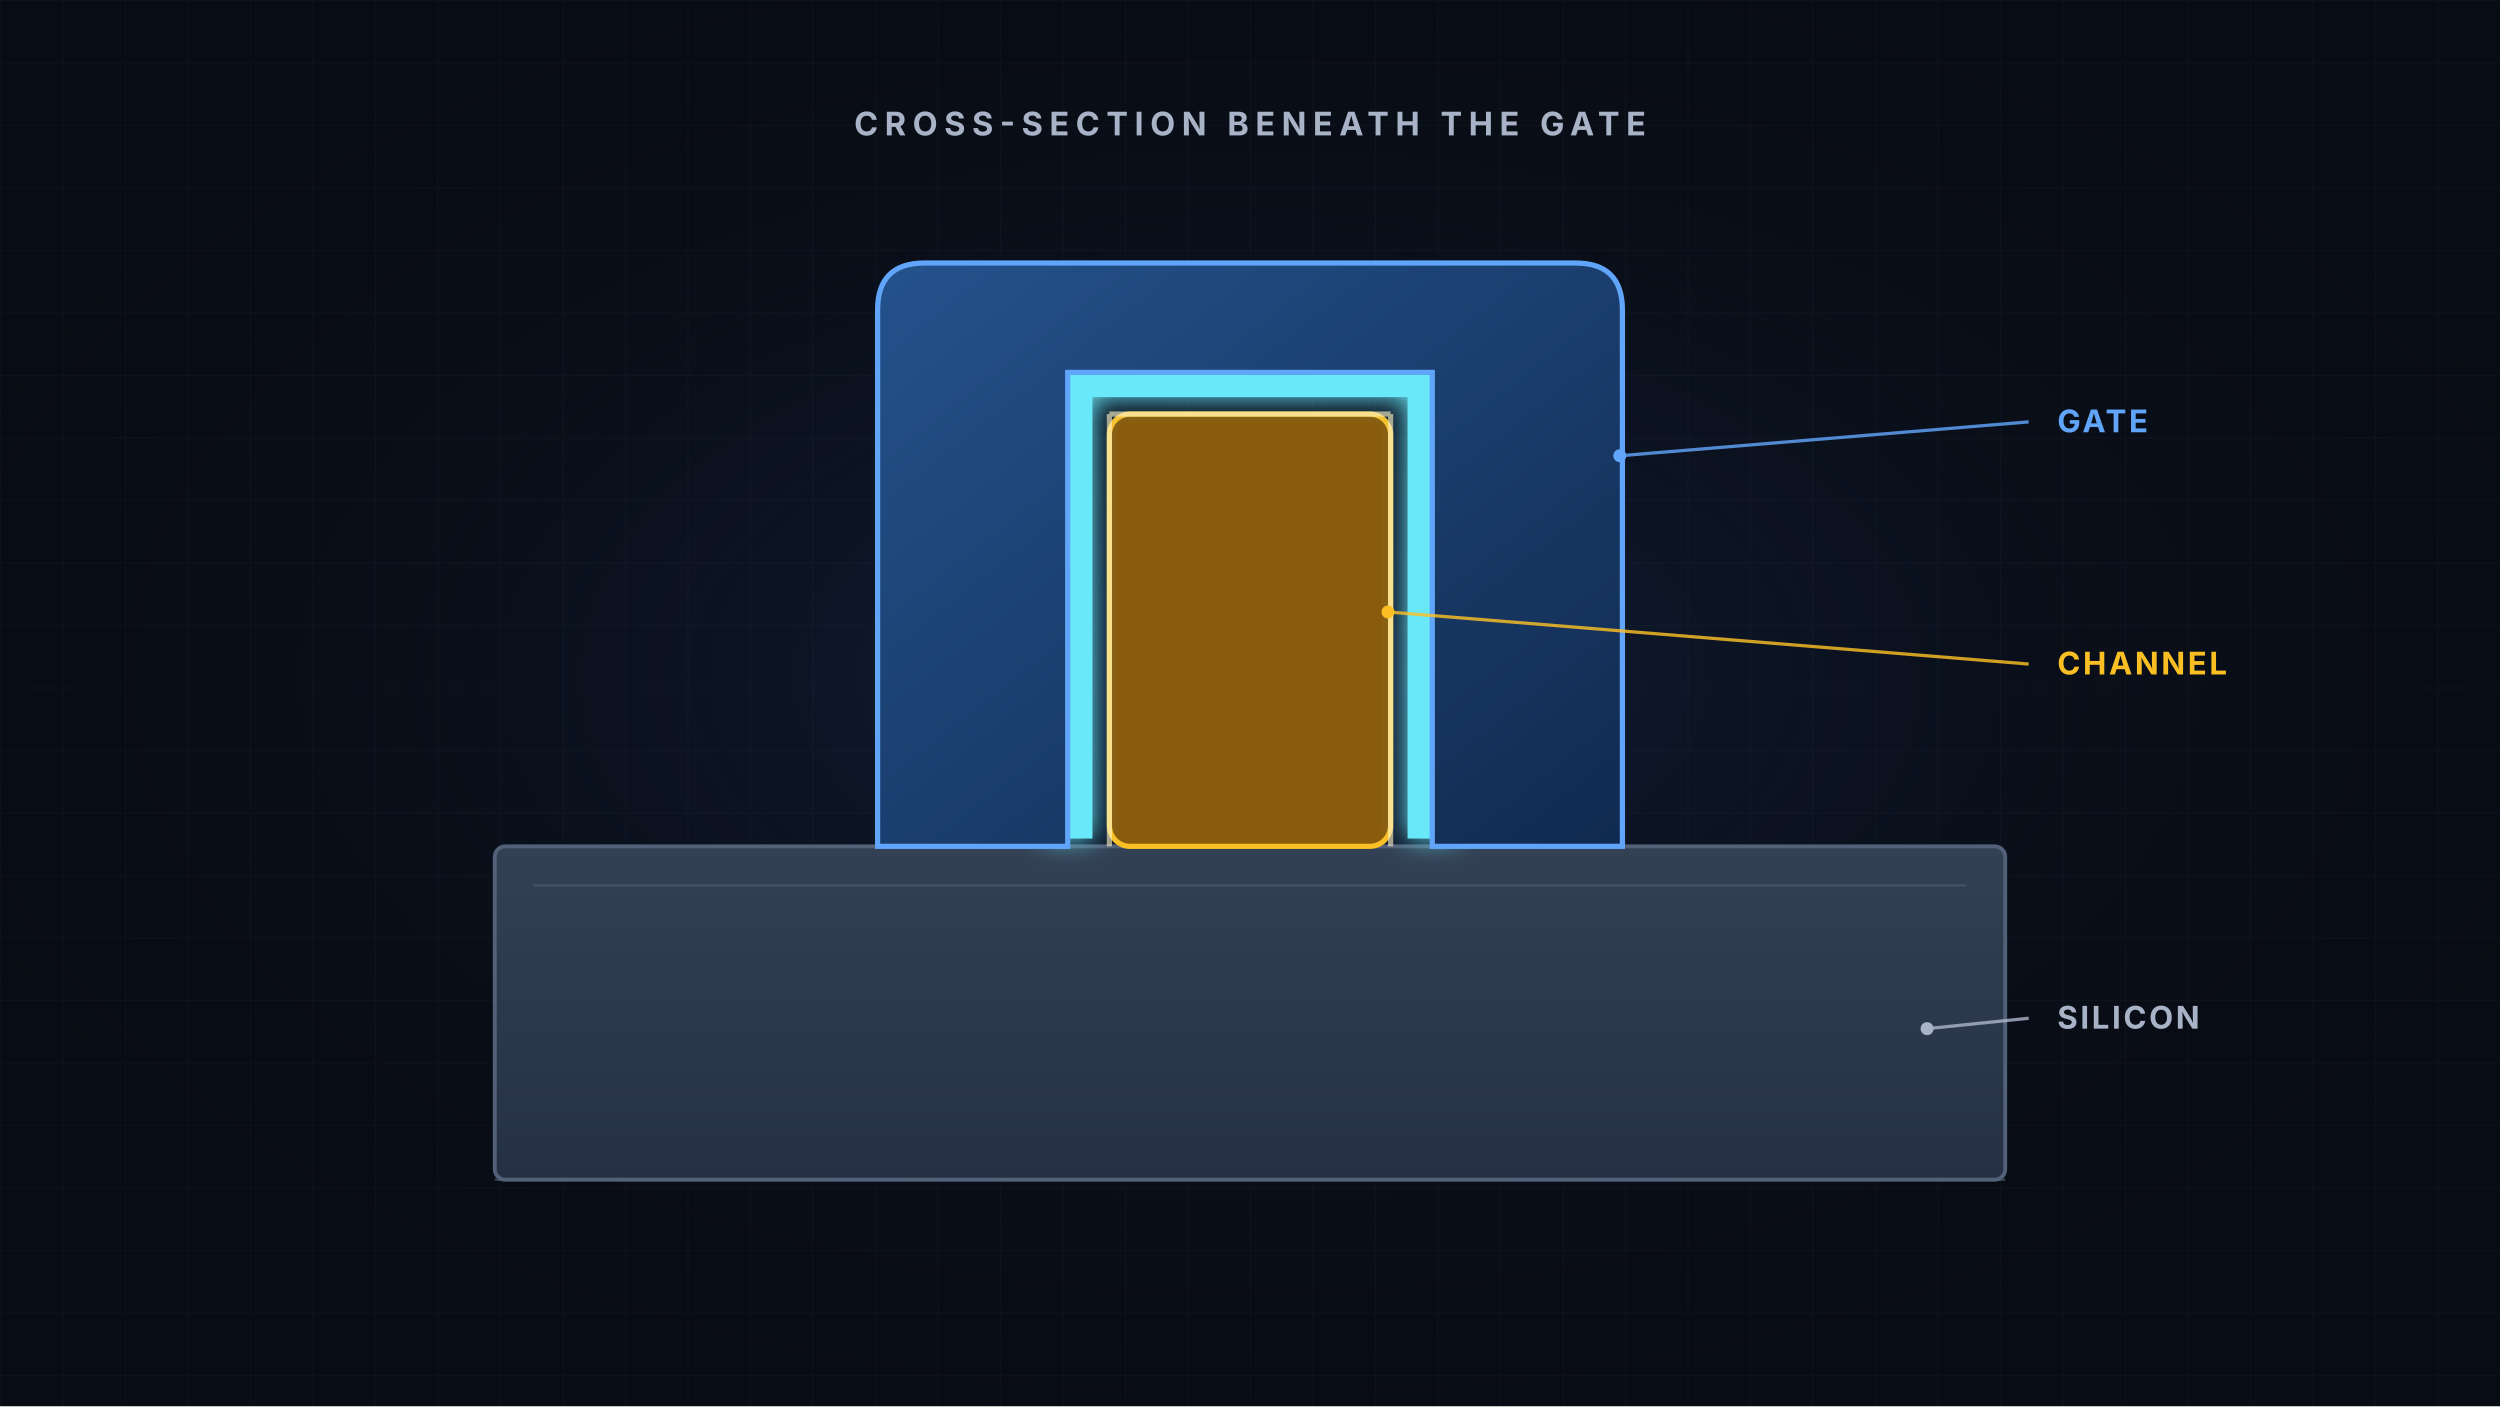
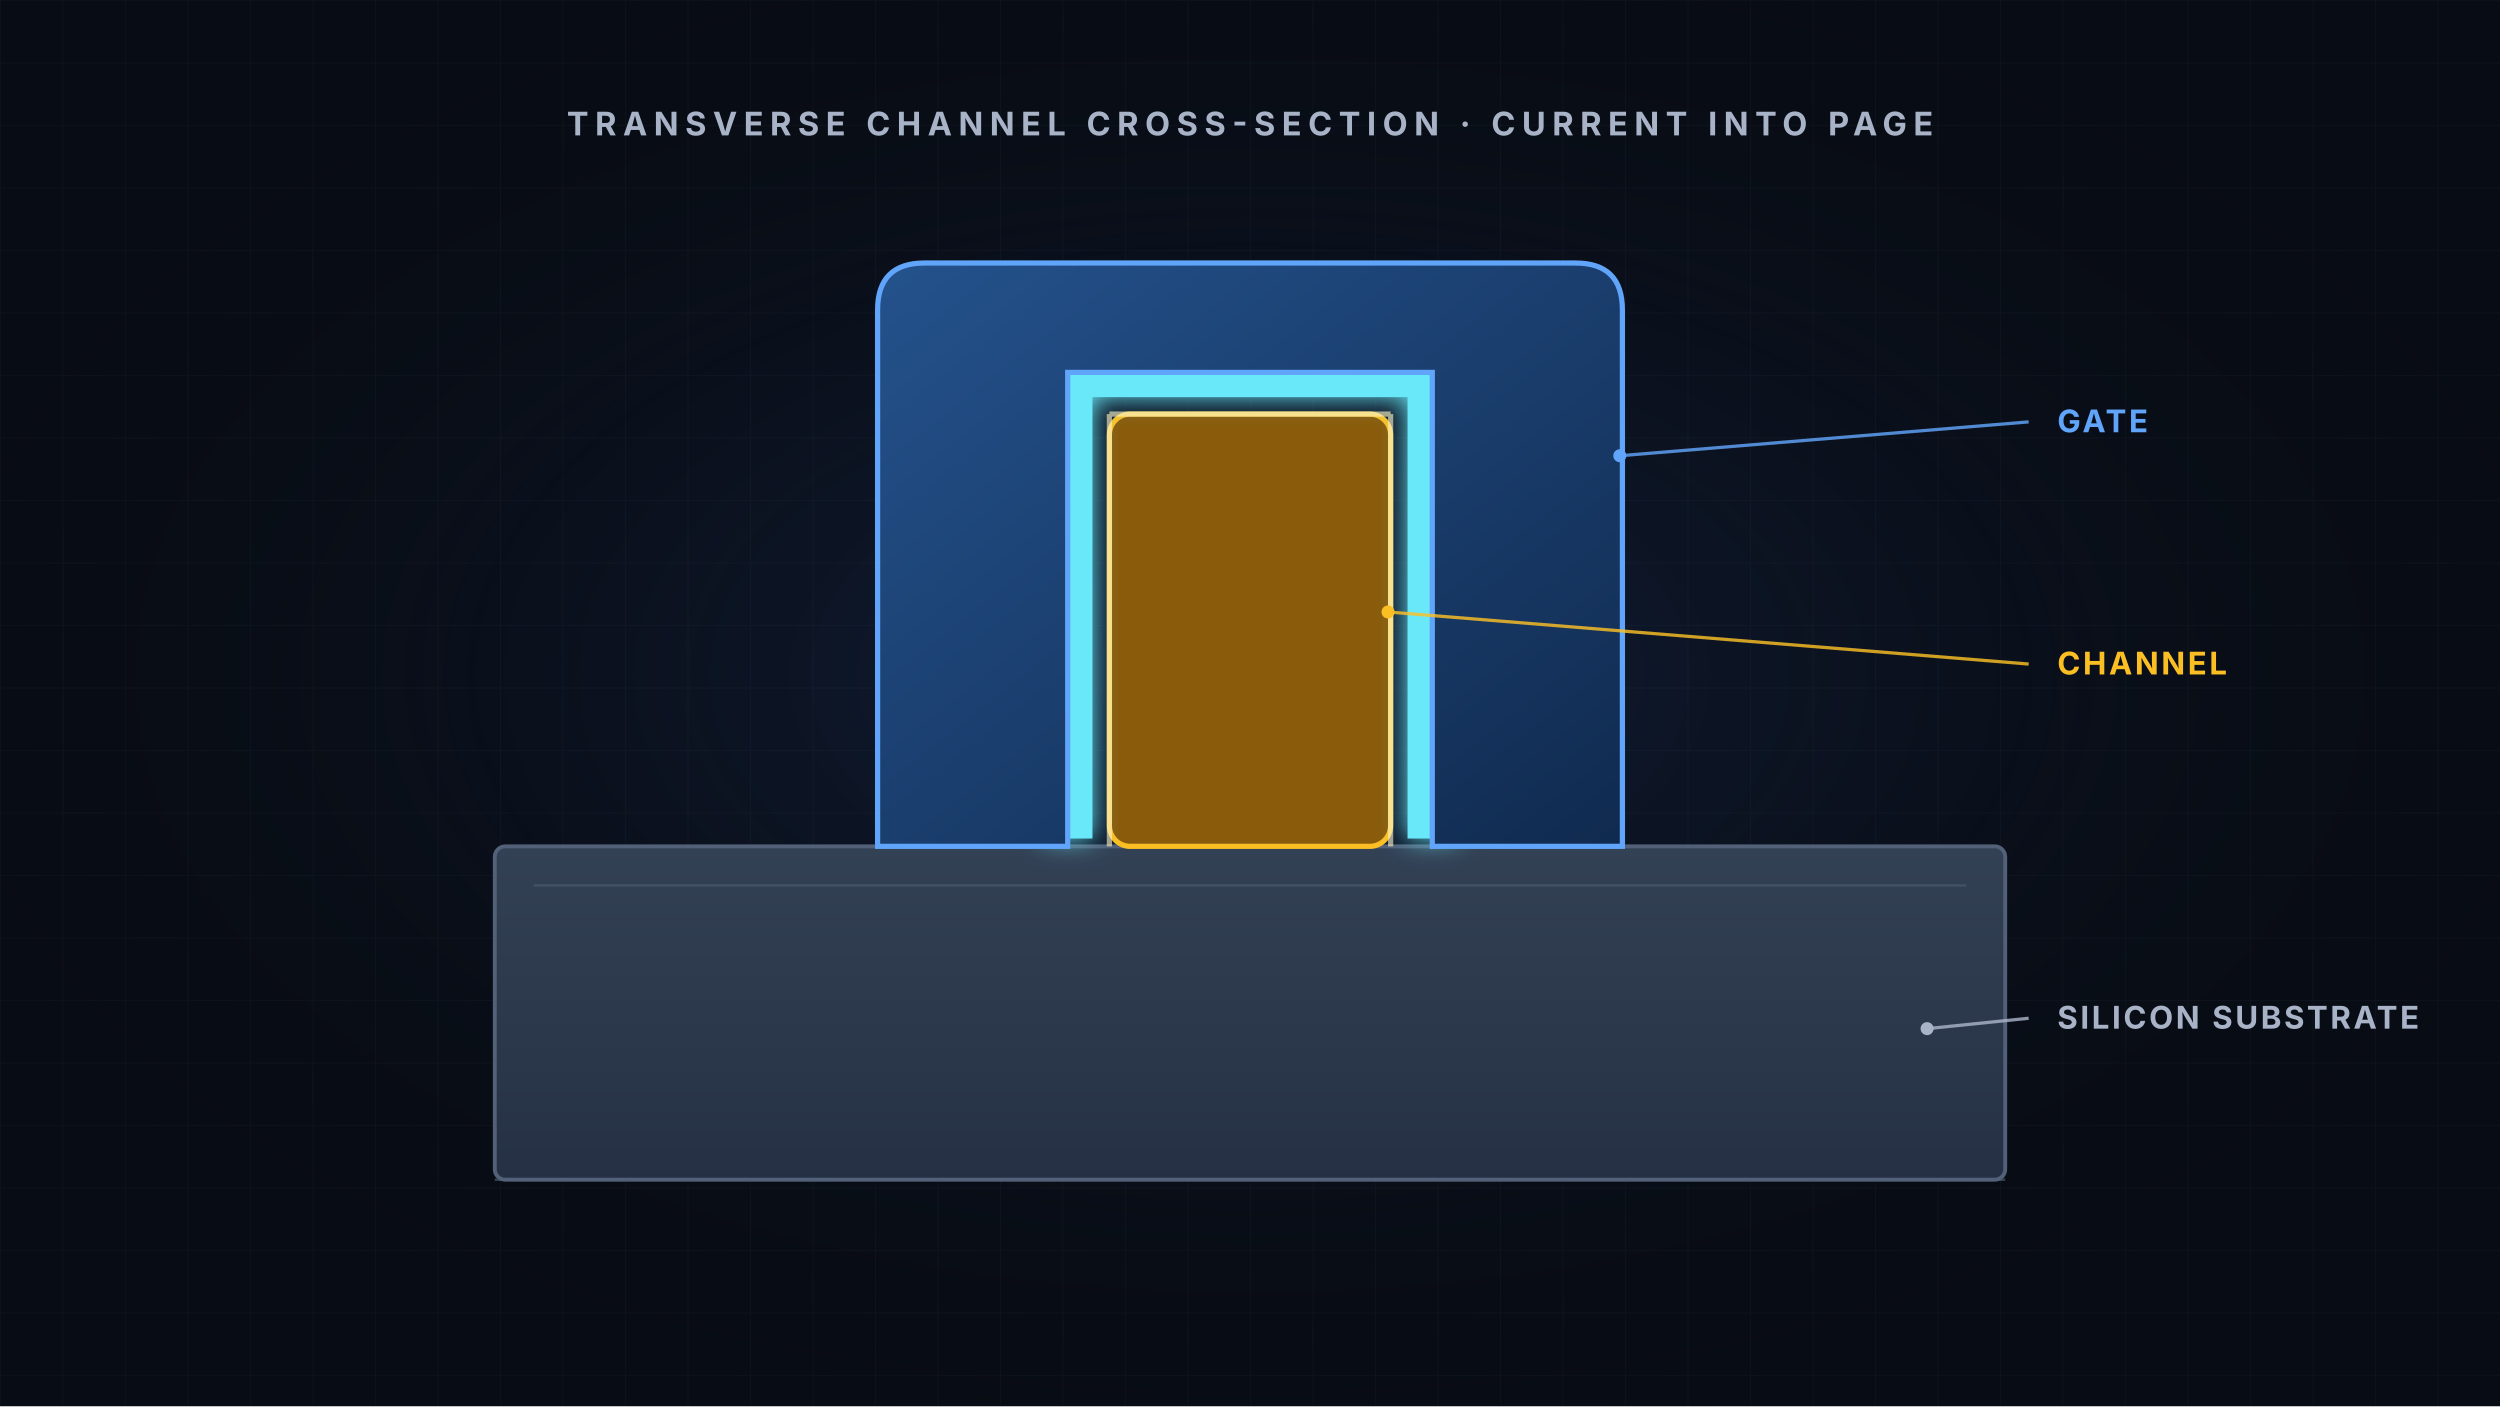
<svg xmlns="http://www.w3.org/2000/svg" width="1920" height="1080" viewBox="0 0 1920 1080" role="img" aria-labelledby="title desc" font-family="Inter, -apple-system, BlinkMacSystemFont, 'Segoe UI', sans-serif">
  <defs>
    <radialGradient id="spot" cx="50%" cy="48%" r="56%">
      <stop offset="0%" stop-color="#17284a" stop-opacity="0.72" />
      <stop offset="70%" stop-color="#0b1220" stop-opacity="0.22" />
      <stop offset="100%" stop-color="#080c14" stop-opacity="0" />
    </radialGradient>
    <linearGradient id="substrate" x1="0" y1="0" x2="0" y2="1">
      <stop offset="0%" stop-color="#334155" />
      <stop offset="100%" stop-color="#253044" />
    </linearGradient>
    <linearGradient id="gate" x1="0" y1="0" x2="1" y2="1">
      <stop offset="0%" stop-color="#24528c" />
      <stop offset="100%" stop-color="#102a4f" />
    </linearGradient>
    <filter id="controlGlow" x="-80%" y="-80%" width="260%" height="260%">
      <feGaussianBlur stdDeviation="10" result="blur" />
      <feMerge>
        <feMergeNode in="blur" />
        <feMergeNode in="SourceGraphic" />
      </feMerge>
    </filter>
    <pattern id="grid" width="48" height="48" patternUnits="userSpaceOnUse">
      <path d="M 48 0 L 0 0 0 48" fill="none" stroke="#94a3b8" stroke-width="1" opacity="0.055" />
    </pattern>
  </defs>
  <rect width="1920" height="1080" fill="#080c14" />
  <rect width="1920" height="1080" fill="url(#spot)" />
  <rect width="1920" height="1080" fill="url(#grid)" />
-   <text x="960" y="104" text-anchor="middle" fill="#a8b3c7" font-size="25" font-weight="650" letter-spacing="5">CROSS-SECTION BENEATH THE GATE</text>
+   <text x="960" y="104" text-anchor="middle" fill="#a8b3c7" font-size="25" font-weight="650" letter-spacing="5">TRANSVERSE CHANNEL CROSS-SECTION · CURRENT INTO PAGE</text>
  <path d="M 380 906 H 1540" stroke="#526078" stroke-width="2" opacity="0.6" />
  <rect x="380" y="650" width="1160" height="256" rx="8" fill="url(#substrate)" stroke="#526078" stroke-width="3" />
  <path d="M 410 680 H 1510" stroke="#94a3b8" stroke-width="2" opacity="0.17" />
  <rect x="852" y="318" width="216" height="332" rx="16" fill="#8a5b0b" stroke="#fbbf24" stroke-width="4" />
  <path d="M 820 644 V 286 H 1100 V 644" fill="none" stroke="#67e8f9" stroke-width="38" stroke-linejoin="round" filter="url(#controlGlow)" />
  <path d="M 674 650 V 238 Q 674 202 710 202 H 1210 Q 1246 202 1246 238 V 650 H 1100 V 286 H 820 V 650 Z" fill="url(#gate)" stroke="#60a5fa" stroke-width="4" />
  <path d="M 852 318 H 1068 M 852 318 V 650 M 1068 318 V 650" fill="none" stroke="#fff3c4" stroke-width="4" opacity="0.62" />
  <path d="M 1558 324 L 1244 350" fill="none" stroke="#60a5fa" stroke-width="2.5" opacity="0.82" />
  <circle cx="1244" cy="350" r="5" fill="#60a5fa" />
  <text x="1580" y="332" text-anchor="start" fill="#60a5fa" font-size="24" font-weight="700" letter-spacing="2">GATE</text>
  <path d="M 1558 510 L 1066 470" fill="none" stroke="#fbbf24" stroke-width="2.5" opacity="0.82" />
  <circle cx="1066" cy="470" r="5" fill="#fbbf24" />
  <text x="1580" y="518" text-anchor="start" fill="#fbbf24" font-size="24" font-weight="700" letter-spacing="2">CHANNEL</text>
  <path d="M 1558 782 L 1480 790" fill="none" stroke="#a8b3c7" stroke-width="2.5" opacity="0.82" />
  <circle cx="1480" cy="790" r="5" fill="#a8b3c7" />
-   <text x="1580" y="790" text-anchor="start" fill="#a8b3c7" font-size="24" font-weight="700" letter-spacing="2">SILICON</text>
+   <text x="1580" y="790" text-anchor="start" fill="#a8b3c7" font-size="24" font-weight="700" letter-spacing="2">SILICON SUBSTRATE</text>
</svg>
